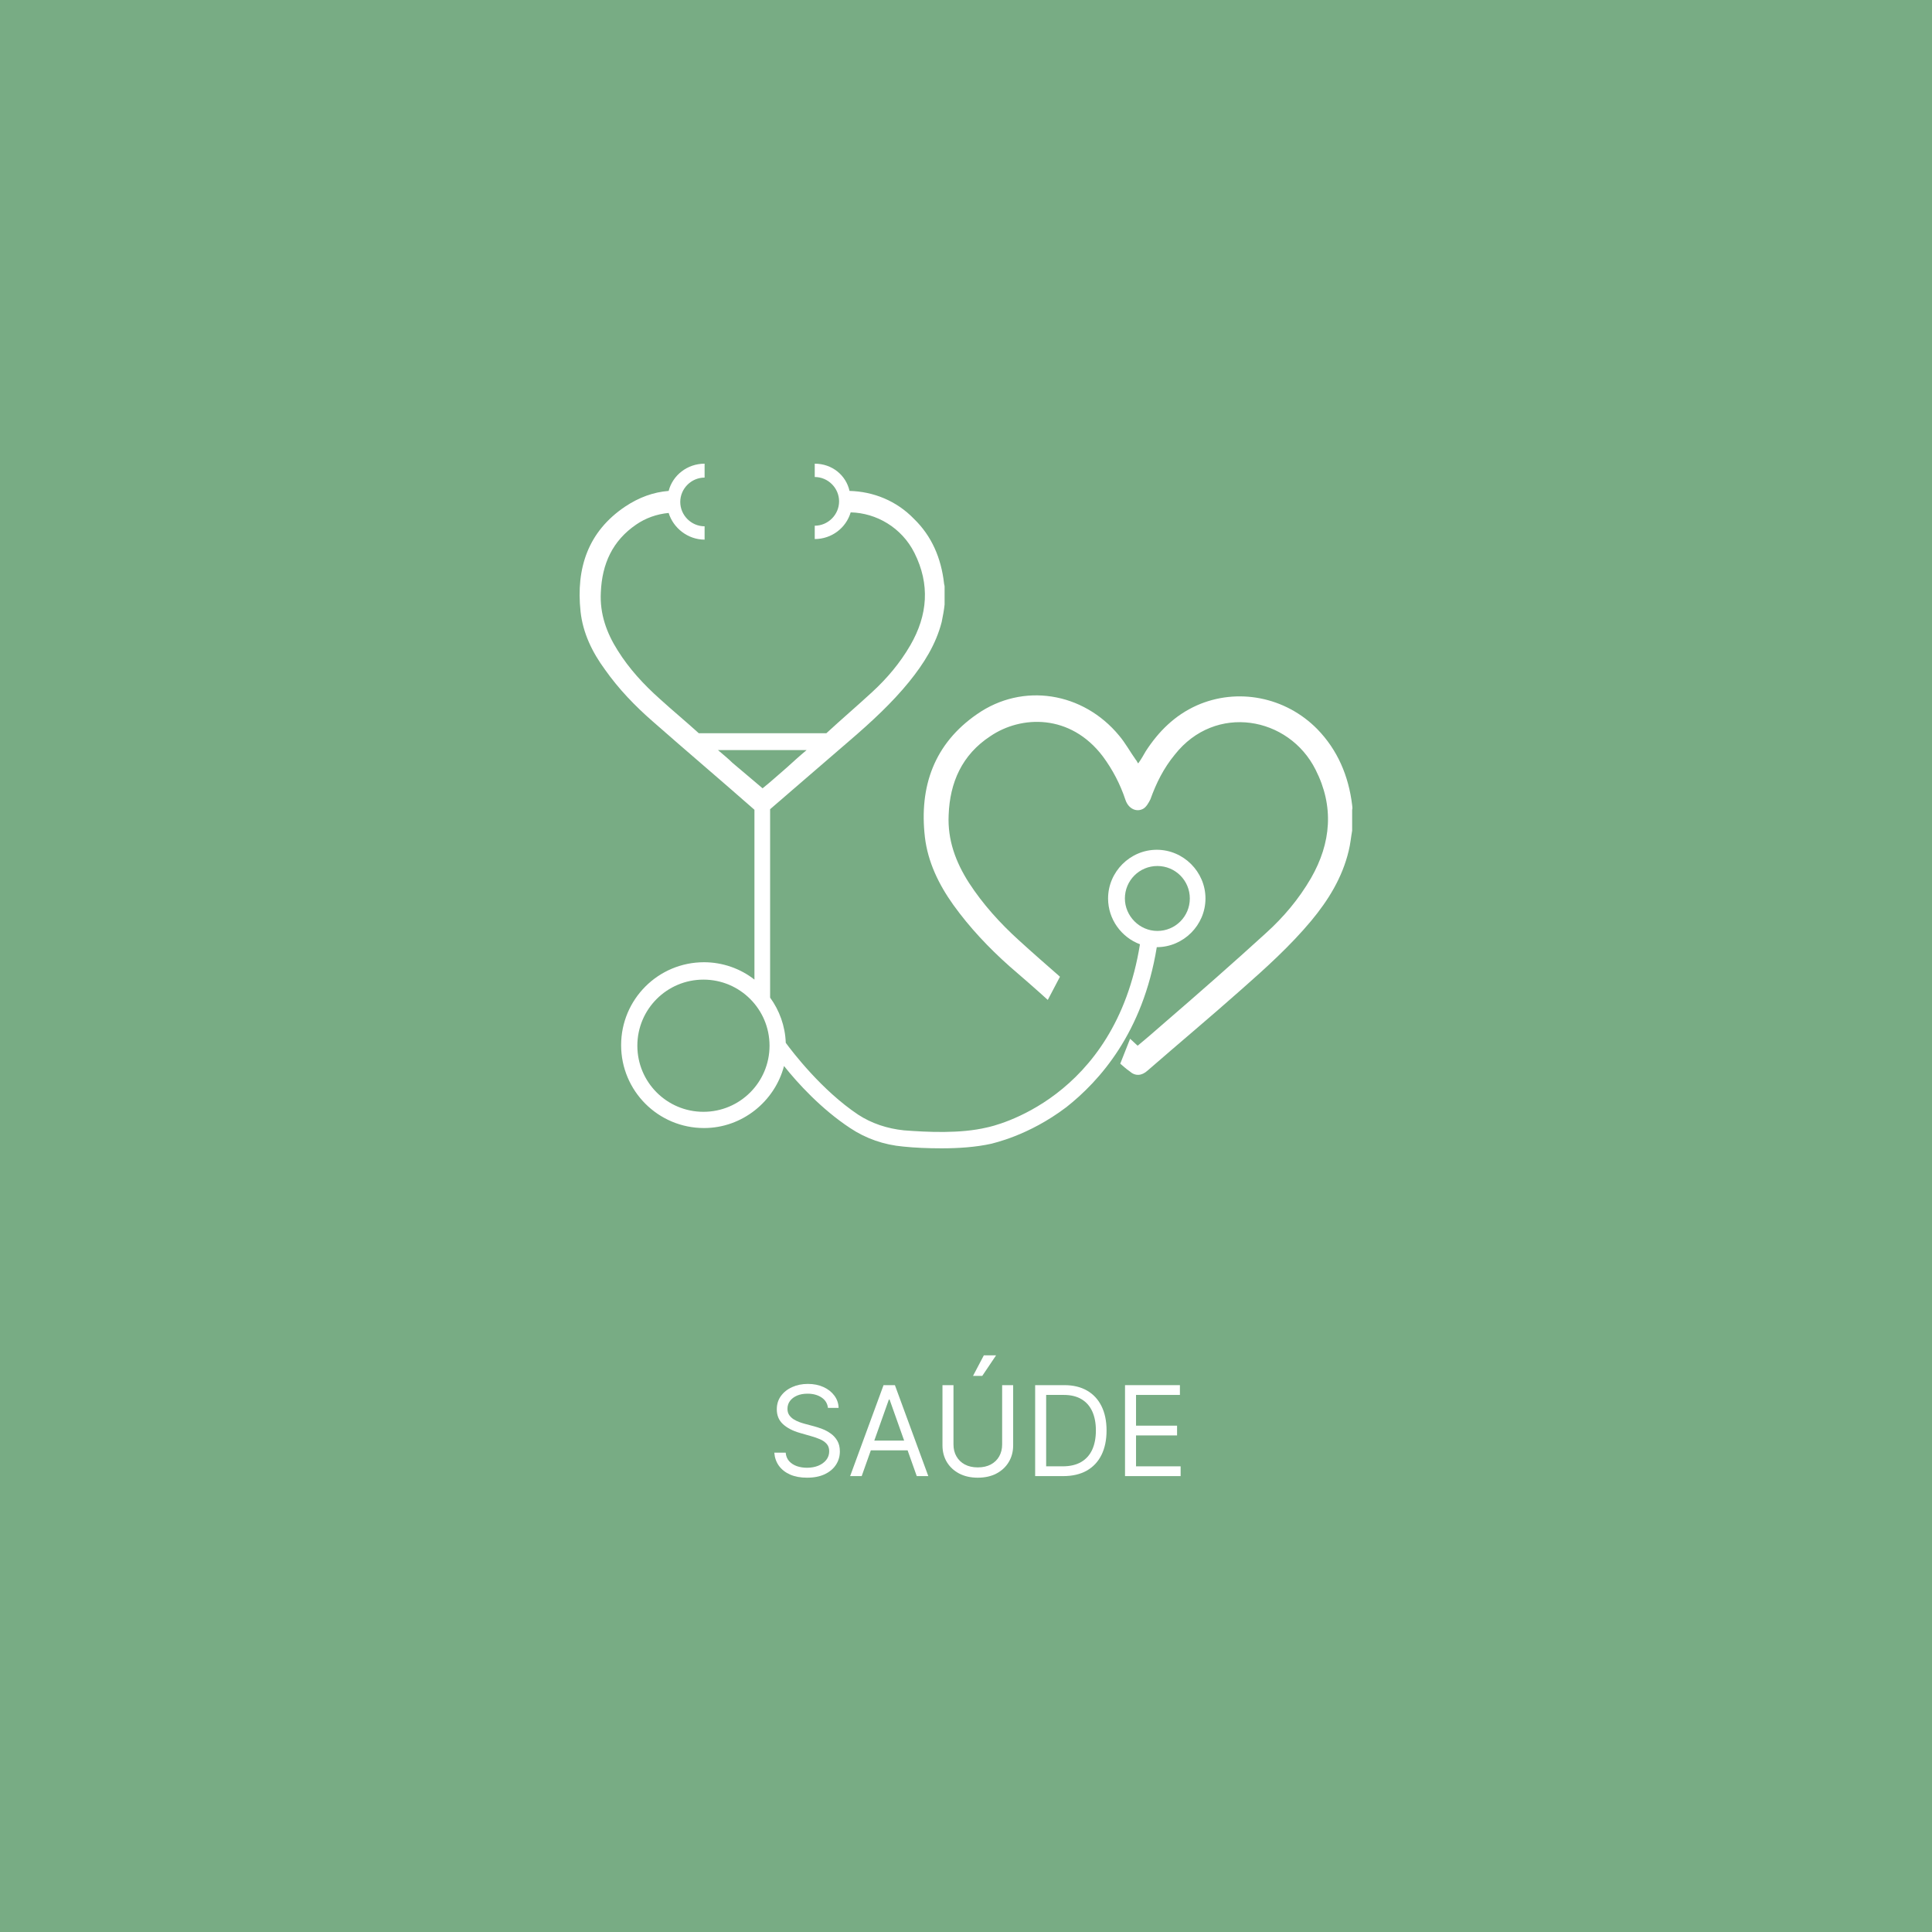
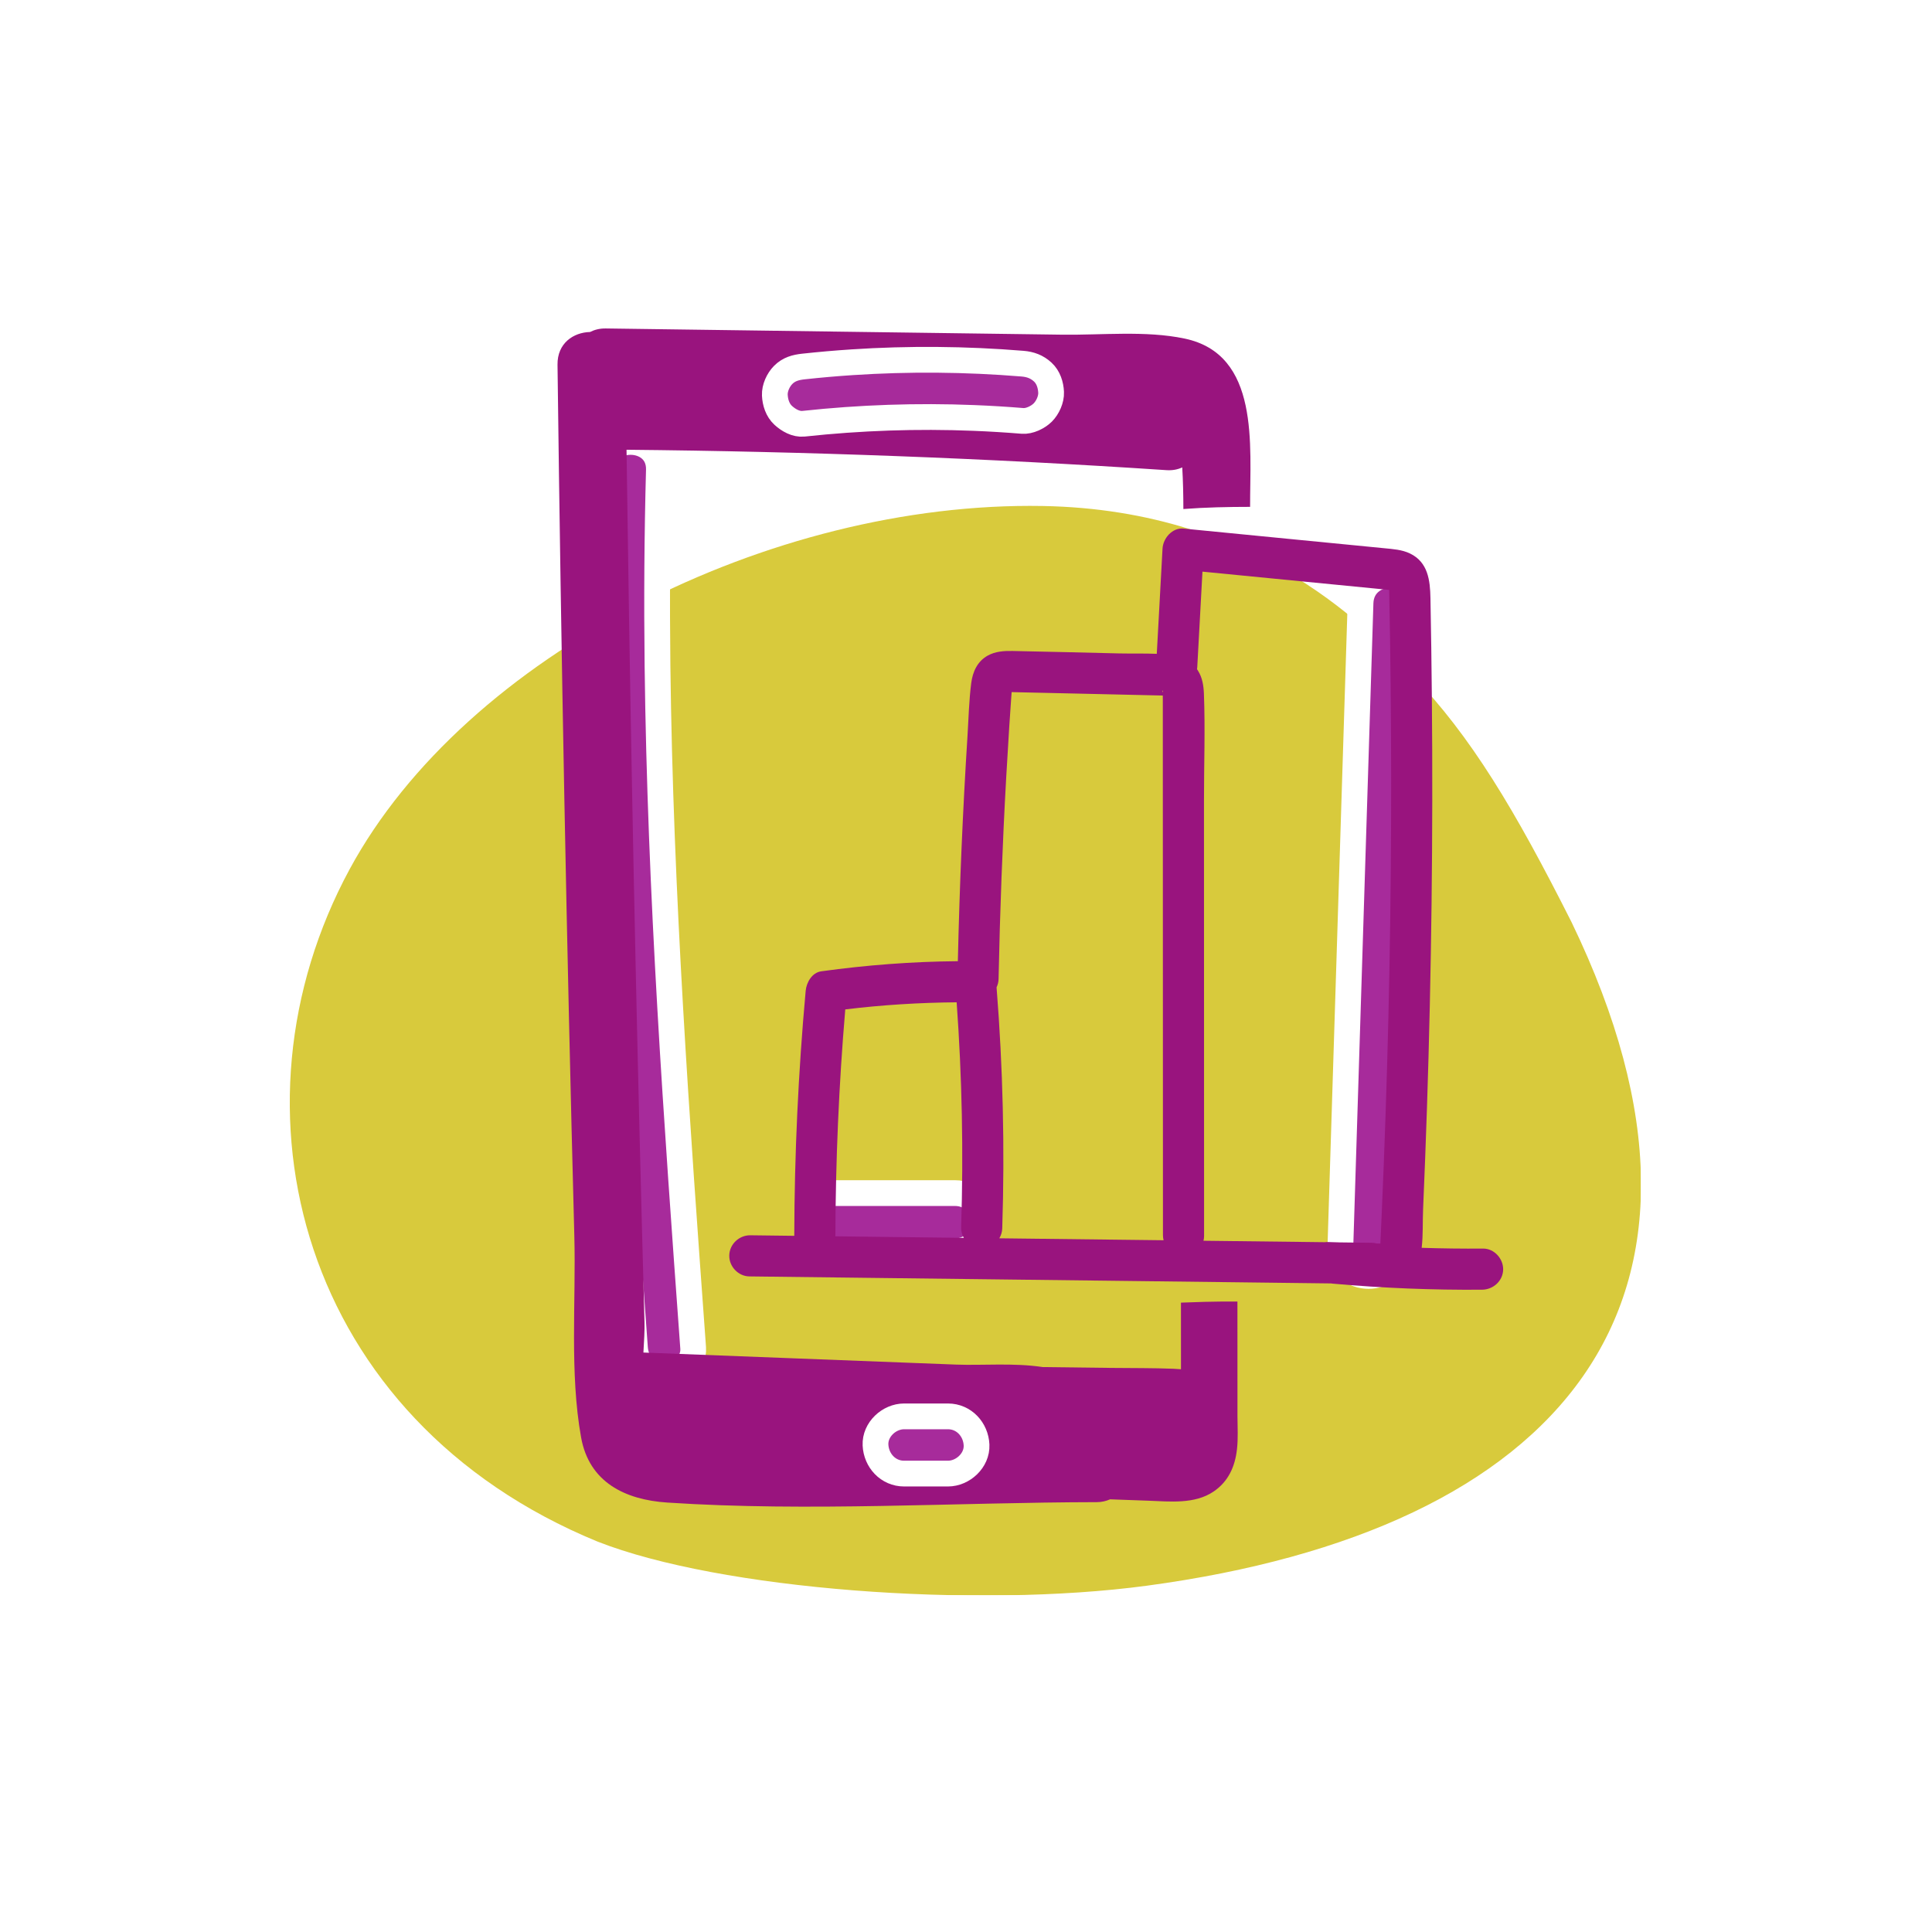
<svg xmlns="http://www.w3.org/2000/svg" width="100" height="100" viewBox="0 0 100 100" fill="none">
-   <rect width="100" height="100" fill="#78AC84" />
-   <path d="M59.875 49.025C61.255 49.025 62.395 47.885 62.395 46.505C62.395 45.124 61.255 43.984 59.875 43.984C58.494 43.984 57.354 45.124 57.354 46.505C57.354 47.585 58.044 48.515 59.004 48.875C57.714 56.917 51.383 58.297 51.083 58.357C49.703 58.687 47.992 58.597 46.792 58.507C45.922 58.417 45.112 58.147 44.422 57.697C42.531 56.437 41.001 54.426 40.671 53.976C40.641 53.106 40.341 52.296 39.861 51.636V41.884C41.241 40.683 42.621 39.513 44.001 38.313C45.082 37.383 46.162 36.392 47.062 35.282C47.812 34.352 48.442 33.362 48.742 32.192C48.802 31.892 48.862 31.591 48.892 31.291V30.361C48.892 30.301 48.862 30.241 48.862 30.181C48.712 28.891 48.232 27.751 47.302 26.851C46.402 25.92 45.202 25.44 43.971 25.41C43.791 24.6 43.071 24 42.171 24V24.69C42.861 24.69 43.431 25.26 43.431 25.95C43.431 26.64 42.861 27.211 42.171 27.211V27.901C43.041 27.901 43.791 27.331 44.031 26.52C45.352 26.55 46.672 27.301 47.332 28.621C48.142 30.241 48.022 31.832 47.122 33.392C46.582 34.322 45.922 35.102 45.142 35.822C44.361 36.542 43.551 37.233 42.771 37.953H36.17C35.51 37.353 34.82 36.783 34.159 36.182C33.319 35.432 32.569 34.622 31.969 33.662C31.399 32.762 31.039 31.772 31.099 30.661C31.159 29.191 31.699 27.991 32.929 27.151C33.409 26.821 33.979 26.61 34.609 26.55C34.85 27.331 35.6 27.931 36.47 27.931V27.241C35.78 27.241 35.21 26.671 35.21 25.98C35.21 25.29 35.78 24.72 36.47 24.72V24C35.57 24 34.82 24.6 34.609 25.41C33.829 25.47 33.079 25.74 32.359 26.22C30.439 27.511 29.809 29.401 30.049 31.651C30.169 32.762 30.649 33.752 31.309 34.652C32.029 35.672 32.869 36.542 33.799 37.353C35.54 38.883 37.31 40.383 39.05 41.914V50.705C38.33 50.135 37.4 49.805 36.44 49.805C34.069 49.805 32.149 51.726 32.149 54.096C32.149 56.467 34.069 58.387 36.44 58.387C38.42 58.387 40.101 57.007 40.581 55.176C41.271 56.047 42.501 57.397 44.001 58.387C44.812 58.927 45.742 59.257 46.762 59.347C47.332 59.407 48.022 59.437 48.742 59.437C49.613 59.437 50.513 59.377 51.323 59.197C51.383 59.167 53.213 58.807 55.194 57.307C56.904 55.956 59.154 53.466 59.875 49.025ZM37.16 38.823H41.751C41.391 39.123 41.061 39.423 40.731 39.723C40.311 40.083 39.921 40.443 39.471 40.803C38.93 40.353 38.42 39.903 37.91 39.483C37.67 39.243 37.4 39.033 37.16 38.823ZM36.41 57.547C34.52 57.547 32.989 56.017 32.989 54.126C32.989 52.236 34.52 50.705 36.41 50.705C38.3 50.705 39.831 52.236 39.831 54.126C39.831 56.017 38.3 57.547 36.41 57.547ZM58.224 46.505C58.224 45.574 58.974 44.824 59.905 44.824C60.835 44.824 61.585 45.574 61.585 46.505C61.585 47.435 60.835 48.185 59.905 48.185C58.974 48.185 58.224 47.405 58.224 46.505Z" fill="white" />
-   <path d="M69.987 41.674C69.807 40.173 69.237 38.823 68.186 37.743C66.536 36.062 64.046 35.582 61.945 36.513C60.805 37.023 59.965 37.863 59.304 38.883C59.184 39.093 59.065 39.303 58.914 39.513C58.854 39.453 58.854 39.393 58.794 39.333C58.494 38.913 58.254 38.463 57.924 38.073C56.064 35.822 52.943 35.312 50.573 36.963C48.352 38.493 47.572 40.713 47.872 43.324C48.022 44.614 48.592 45.784 49.343 46.835C50.183 48.005 51.173 49.055 52.253 50.015C52.913 50.585 53.573 51.156 54.233 51.756L54.864 50.555C54.144 49.925 53.423 49.295 52.733 48.665C51.773 47.795 50.873 46.805 50.153 45.694C49.462 44.614 49.042 43.474 49.102 42.184C49.163 40.503 49.793 39.063 51.263 38.103C52.853 37.023 55.404 36.933 57.084 39.153C57.594 39.843 57.984 40.593 58.254 41.404C58.404 41.854 58.824 42.064 59.184 41.854C59.334 41.764 59.455 41.553 59.545 41.373C59.845 40.533 60.235 39.753 60.805 39.063C62.905 36.392 66.716 37.083 68.096 39.843C69.056 41.734 68.906 43.624 67.856 45.454C67.226 46.535 66.446 47.465 65.516 48.305C63.805 49.865 62.095 51.365 60.355 52.866C59.875 53.286 59.395 53.706 58.884 54.126C58.764 54.006 58.614 53.886 58.494 53.766L57.984 55.056C58.134 55.176 58.284 55.326 58.464 55.446C58.764 55.716 59.094 55.686 59.395 55.416C61.015 54.006 62.665 52.626 64.255 51.215C65.516 50.105 66.776 48.965 67.856 47.675C68.756 46.595 69.477 45.424 69.807 44.044C69.897 43.684 69.927 43.324 69.987 42.994V41.914C70.017 41.824 69.987 41.734 69.987 41.674Z" fill="white" />
-   <path d="M42.855 72.872C42.827 72.639 42.715 72.459 42.519 72.33C42.323 72.201 42.083 72.137 41.797 72.137C41.589 72.137 41.407 72.17 41.251 72.238C41.096 72.305 40.975 72.398 40.887 72.516C40.801 72.634 40.759 72.768 40.759 72.918C40.759 73.044 40.788 73.152 40.848 73.242C40.91 73.331 40.988 73.405 41.083 73.465C41.178 73.523 41.277 73.572 41.382 73.61C41.486 73.647 41.581 73.677 41.669 73.7L42.147 73.828C42.27 73.861 42.406 73.905 42.556 73.962C42.708 74.018 42.852 74.096 42.99 74.194C43.13 74.29 43.245 74.414 43.335 74.566C43.425 74.718 43.471 74.904 43.471 75.125C43.471 75.379 43.404 75.609 43.271 75.814C43.139 76.019 42.946 76.183 42.692 76.304C42.439 76.425 42.132 76.485 41.77 76.485C41.433 76.485 41.141 76.431 40.894 76.322C40.649 76.213 40.456 76.062 40.315 75.867C40.176 75.672 40.097 75.446 40.078 75.189H40.667C40.682 75.367 40.742 75.514 40.846 75.63C40.952 75.745 41.085 75.831 41.246 75.888C41.408 75.943 41.583 75.971 41.77 75.971C41.987 75.971 42.183 75.935 42.356 75.865C42.529 75.793 42.666 75.693 42.767 75.566C42.869 75.437 42.919 75.287 42.919 75.115C42.919 74.959 42.876 74.832 42.788 74.734C42.701 74.636 42.586 74.556 42.443 74.495C42.301 74.434 42.147 74.38 41.981 74.334L41.402 74.168C41.034 74.063 40.743 73.912 40.529 73.716C40.314 73.52 40.207 73.263 40.207 72.946C40.207 72.682 40.278 72.452 40.421 72.256C40.565 72.059 40.758 71.905 41 71.797C41.244 71.686 41.516 71.631 41.816 71.631C42.119 71.631 42.389 71.686 42.625 71.794C42.861 71.901 43.048 72.049 43.186 72.236C43.325 72.422 43.399 72.635 43.406 72.872H42.855Z" fill="white" />
-   <path d="M44.601 76.403H44.003L45.732 71.695H46.32L48.049 76.403H47.451L46.044 72.44H46.008L44.601 76.403ZM44.822 74.564H47.23V75.07H44.822V74.564Z" fill="white" />
-   <path d="M51.871 71.695H52.441V74.812C52.441 75.134 52.365 75.421 52.213 75.674C52.063 75.925 51.851 76.124 51.577 76.269C51.302 76.413 50.981 76.485 50.611 76.485C50.242 76.485 49.92 76.413 49.646 76.269C49.372 76.124 49.159 75.925 49.007 75.674C48.857 75.421 48.782 75.134 48.782 74.812V71.695H49.352V74.766C49.352 74.996 49.402 75.201 49.504 75.38C49.605 75.558 49.749 75.698 49.936 75.8C50.124 75.901 50.349 75.952 50.611 75.952C50.873 75.952 51.099 75.901 51.287 75.8C51.475 75.698 51.62 75.558 51.719 75.38C51.82 75.201 51.871 74.996 51.871 74.766V71.695ZM50.363 71.217L50.924 70.151H51.558L50.841 71.217H50.363Z" fill="white" />
-   <path d="M55.032 76.403H53.579V71.695H55.096C55.553 71.695 55.943 71.79 56.268 71.978C56.593 72.165 56.842 72.434 57.015 72.785C57.188 73.134 57.275 73.552 57.275 74.04C57.275 74.53 57.188 74.952 57.013 75.306C56.838 75.659 56.584 75.93 56.25 76.12C55.916 76.308 55.51 76.403 55.032 76.403ZM54.149 75.897H54.995C55.384 75.897 55.707 75.822 55.963 75.672C56.218 75.522 56.409 75.308 56.535 75.03C56.66 74.753 56.723 74.423 56.723 74.04C56.723 73.66 56.661 73.333 56.537 73.058C56.413 72.783 56.228 72.571 55.981 72.424C55.734 72.275 55.427 72.201 55.059 72.201H54.149V75.897Z" fill="white" />
-   <path d="M58.231 76.403V71.695H61.072V72.201H58.801V73.792H60.925V74.297H58.801V75.897H61.109V76.403H58.231Z" fill="white" />
+   <rect width="100" height="100" fill="white" />
+   <g clip-path="url(#clip0_115_60167)">
+     <mask id="mask0_115_60167" style="mask-type:luminance" maskUnits="userSpaceOnUse" x="-323" y="-376" width="1123" height="794">
+       <path d="M-322.707 -375.902H799.813V417.805H-322.707V-375.902Z" fill="white" />
+     </mask>
+     <g mask="url(#mask0_115_60167)">
+       <path d="M81.345 47.735C90.891 67.494 80.69 79.203 59.374 82.074C50.457 83.274 37.259 82.282 30.925 79.791C15.558 73.478 11.377 57.397 18.099 44.987C24.103 33.906 39.83 25.947 53.957 26.19C65.311 26.385 71.094 32.863 73.118 34.973C76.145 38.126 78.397 41.889 81.345 47.735Z" fill="#D8CA3C" />
+     </g>
+     <mask id="mask1_115_60167" style="mask-type:luminance" maskUnits="userSpaceOnUse" x="-323" y="-376" width="1123" height="794">
+       <path d="M-322.707 -375.902H799.813V417.805H-322.707V-375.902Z" fill="white" />
+     </mask>
+     <g mask="url(#mask1_115_60167)">
+       <path d="M70.421 31.209L69.376 64.59C69.316 66.528 72.328 66.527 72.388 64.59L73.433 31.209C73.495 29.271 70.481 29.272 70.421 31.209Z" fill="#A72B9B" stroke="white" stroke-width="1.333" stroke-miterlimit="10" />
+     </g>
+     <mask id="mask2_115_60167" style="mask-type:luminance" maskUnits="userSpaceOnUse" x="-323" y="-376" width="1123" height="794">
+       <path d="M-322.705 -375.902H799.815V417.805H-322.705V-375.902Z" fill="white" />
+     </mask>
+     <g mask="url(#mask2_115_60167)">
+       <path d="M49.421 61.754H43.244C41.305 61.754 41.303 64.766 43.244 64.766H49.421C51.36 64.766 51.363 61.754 49.421 61.754Z" fill="#A72B9B" stroke="white" stroke-width="1.333" stroke-miterlimit="10" />
+     </g>
+     <mask id="mask3_115_60167" style="mask-type:luminance" maskUnits="userSpaceOnUse" x="-323" y="-376" width="1123" height="794">
+       <path d="M-322.707 -375.902H799.813V417.805H-322.707V-375.902Z" fill="white" />
+     </mask>
+     <g mask="url(#mask3_115_60167)">
+       <path d="M35.878 69.771C35.025 58.013 34.172 46.245 34.032 34.452C33.992 31.077 34.013 27.703 34.104 24.328C34.156 22.389 31.144 22.391 31.092 24.328C30.773 36.117 31.356 47.904 32.15 59.664C32.377 63.033 32.621 66.403 32.866 69.771C32.925 70.583 33.516 71.277 34.372 71.277C35.141 71.277 35.937 70.587 35.878 69.771Z" fill="#A72B9B" />
+     </g>
+     <mask id="mask4_115_60167" style="mask-type:luminance" maskUnits="userSpaceOnUse" x="-323" y="-376" width="1123" height="794">
+       <path d="M-322.707 -375.902H799.813V417.805H-322.707V-375.902Z" fill="white" />
+     </mask>
+     <g mask="url(#mask4_115_60167)">
+       <path d="M35.878 69.771C35.025 58.013 34.172 46.245 34.032 34.452C33.992 31.077 34.013 27.703 34.104 24.328C34.156 22.389 31.144 22.391 31.092 24.328C30.773 36.117 31.356 47.904 32.15 59.664C32.377 63.033 32.621 66.403 32.866 69.771C32.925 70.583 33.516 71.277 34.372 71.277C35.141 71.277 35.937 70.587 35.878 69.771Z" stroke="white" stroke-width="1.333" stroke-miterlimit="10" />
+     </g>
+     <mask id="mask5_115_60167" style="mask-type:luminance" maskUnits="userSpaceOnUse" x="-323" y="-376" width="1123" height="794">
+       <path d="M-322.707 -375.902H799.813V417.805H-322.707V-375.902Z" fill="white" />
+     </mask>
+     <g mask="url(#mask5_115_60167)">
+       <path d="M64.05 69.637C64.05 68.881 64.049 68.124 64.049 67.368C63.49 67.363 62.93 67.369 62.37 67.383C61.955 67.393 61.541 67.408 61.126 67.424C61.126 68.381 61.126 69.34 61.127 70.299C61.127 70.489 61.127 70.681 61.127 70.872C60.999 70.86 60.871 70.852 60.741 70.847C59.677 70.804 58.606 70.816 57.541 70.803C56.349 70.788 55.157 70.773 53.965 70.759C52.486 70.532 50.837 70.683 49.485 70.631C44.091 70.423 38.698 70.215 33.303 70.007C33.338 69.417 33.371 68.863 33.359 68.431C33.267 65.127 33.181 61.824 33.099 58.52C32.809 46.775 32.59 35.027 32.429 23.279C41.754 23.367 51.071 23.717 60.377 24.335C60.695 24.356 60.965 24.299 61.193 24.193C61.235 24.904 61.25 25.625 61.251 26.347C62.405 26.259 63.553 26.236 64.705 26.235C64.695 23.041 65.227 18.339 61.309 17.523C59.29 17.101 57.026 17.351 54.974 17.323L31.355 17.001C31.038 16.996 30.769 17.068 30.541 17.184C29.681 17.204 28.842 17.765 28.857 18.876C29.042 33.909 29.33 48.941 29.727 63.971C29.817 67.353 29.478 71.075 30.078 74.404C30.495 76.721 32.353 77.628 34.535 77.772C41.874 78.256 49.417 77.763 56.774 77.751C57.017 77.751 57.249 77.697 57.458 77.605C58.114 77.629 58.77 77.653 59.426 77.676C60.547 77.716 61.83 77.868 62.814 77.203C63.583 76.681 63.925 75.909 64.026 75.011C64.09 74.448 64.053 73.867 64.051 73.301C64.051 72.08 64.05 70.859 64.05 69.637Z" fill="#99147E" />
+     </g>
+     <mask id="mask6_115_60167" style="mask-type:luminance" maskUnits="userSpaceOnUse" x="-323" y="-376" width="1123" height="794">
+       <path d="M-322.707 -375.902H799.813V417.805H-322.707V-375.902Z" fill="white" />
+     </mask>
+     <g mask="url(#mask6_115_60167)">
+       <path d="M54.405 20.305C54.388 19.922 54.263 19.525 53.972 19.257C53.668 18.979 53.335 18.857 52.924 18.823C49.988 18.583 47.036 18.557 44.096 18.751C43.259 18.806 42.423 18.879 41.588 18.97C41.183 19.014 40.837 19.106 40.54 19.403C40.283 19.661 40.089 20.082 40.105 20.451C40.123 20.834 40.249 21.231 40.54 21.499C40.812 21.749 41.204 21.974 41.588 21.933C44.516 21.617 47.467 21.514 50.409 21.633C51.249 21.666 52.087 21.718 52.924 21.786C53.284 21.815 53.724 21.599 53.972 21.353C54.228 21.095 54.421 20.674 54.405 20.305Z" fill="#A72B9B" stroke="white" stroke-width="1.333" stroke-miterlimit="10" />
+     </g>
+     <mask id="mask7_115_60167" style="mask-type:luminance" maskUnits="userSpaceOnUse" x="-323" y="-376" width="1123" height="794">
+       <path d="M-322.707 -375.902H799.813V417.805H-322.707V-375.902Z" fill="white" />
+     </mask>
+     <g mask="url(#mask7_115_60167)">
+       <path d="M50.546 74.792C50.51 73.989 49.896 73.311 49.065 73.311H46.797C46.022 73.311 45.28 73.992 45.316 74.792C45.352 75.595 45.966 76.273 46.797 76.273H49.065C49.84 76.273 50.582 75.592 50.546 74.792Z" fill="#A72B9B" stroke="white" stroke-width="1.333" stroke-miterlimit="10" />
+     </g>
+     <mask id="mask8_115_60167" style="mask-type:luminance" maskUnits="userSpaceOnUse" x="-323" y="-376" width="1123" height="794">
+       <path d="M-322.707 -375.902H799.813V417.805H-322.707V-375.902Z" fill="white" />
+     </mask>
+     <g mask="url(#mask8_115_60167)">
+       <path d="M62.292 64.221C62.311 64.144 62.323 64.067 62.323 63.986L62.318 41.446C62.316 39.6 62.386 37.74 62.314 35.898C62.296 35.475 62.234 35.078 62.008 34.714C61.992 34.687 61.975 34.663 61.958 34.639C61.963 34.605 61.967 34.569 61.97 34.532C62.059 32.885 62.148 31.236 62.239 29.588C65.16 29.875 68.083 30.16 71.004 30.446C71.206 30.466 71.407 30.486 71.607 30.505C71.706 30.515 71.804 30.527 71.903 30.534C71.919 31.34 71.935 32.147 71.947 32.954C71.972 34.598 71.99 36.242 71.998 37.885C72.035 44.461 71.942 51.036 71.72 57.608C71.659 59.428 71.587 61.248 71.507 63.067C71.487 63.501 71.471 63.934 71.447 64.367C71.382 64.366 71.318 64.363 71.252 64.362C71.172 64.339 71.09 64.326 71.004 64.326L69.343 64.306C69.139 64.299 68.935 64.293 68.731 64.287C68.678 64.286 68.624 64.29 68.572 64.296C66.479 64.271 64.386 64.246 62.292 64.221ZM51.724 64.094C51.815 63.942 51.871 63.767 51.876 63.582C52.011 59.419 51.912 55.252 51.582 51.102C51.646 50.971 51.683 50.827 51.686 50.675C51.756 47.19 51.887 43.705 52.082 40.224C52.131 39.347 52.184 38.471 52.24 37.595C52.267 37.194 52.294 36.794 52.322 36.394C52.335 36.203 52.348 36.014 52.362 35.823C52.558 35.827 52.754 35.833 52.948 35.837C53.396 35.847 53.844 35.856 54.292 35.867C55.163 35.887 56.034 35.907 56.906 35.926C57.751 35.946 58.596 35.965 59.443 35.984C59.667 35.99 59.891 35.994 60.115 35.999C60.139 36.001 60.162 36.002 60.186 36.002C60.186 36.105 60.187 36.207 60.187 36.309L60.188 41.546L60.191 52.095C60.192 56.042 60.192 59.989 60.194 63.934C60.194 64.025 60.206 64.111 60.227 64.195L51.724 64.094ZM60.198 35.827C60.196 35.827 60.195 35.826 60.194 35.826C60.195 35.781 60.194 35.728 60.19 35.822C60.143 35.785 60.218 35.666 60.198 35.827ZM45.968 64.025L43.239 63.991C43.251 60.071 43.42 56.153 43.751 52.247C45.664 52.014 47.59 51.895 49.516 51.879C49.796 55.757 49.874 59.645 49.748 63.53C49.742 63.724 49.794 63.91 49.887 64.071C48.58 64.055 47.275 64.039 45.968 64.025ZM76.764 64.626C75.704 64.635 74.644 64.621 73.586 64.587C73.663 63.928 73.631 63.231 73.659 62.589C73.696 61.705 73.734 60.819 73.767 59.935C73.902 56.422 73.999 52.908 74.059 49.392C74.12 45.878 74.144 42.363 74.131 38.847C74.124 37.077 74.108 35.307 74.083 33.536C74.071 32.676 74.056 31.817 74.04 30.956C74.022 30.032 73.912 29.096 72.98 28.648C72.567 28.45 72.111 28.421 71.659 28.377C71.156 28.327 70.655 28.278 70.152 28.229L67.214 27.942C65.23 27.747 63.247 27.554 61.263 27.359C60.678 27.302 60.202 27.857 60.172 28.398C60.074 30.212 59.974 32.027 59.875 33.842C59.227 33.815 58.57 33.835 57.927 33.821C56.086 33.778 54.244 33.73 52.403 33.694C51.962 33.686 51.518 33.715 51.123 33.934C50.588 34.233 50.346 34.771 50.271 35.354C50.155 36.25 50.135 37.167 50.079 38.069C49.832 41.959 49.667 45.854 49.578 49.751C47.212 49.771 44.852 49.951 42.508 50.275C42.03 50.34 41.742 50.85 41.702 51.282C41.319 55.499 41.122 59.731 41.111 63.966L38.836 63.938C38.262 63.931 37.76 64.397 37.747 64.977C37.732 65.549 38.208 66.059 38.786 66.067C47.131 66.167 55.476 66.267 63.822 66.368L68.898 66.43C68.924 66.434 68.952 66.438 68.979 66.441C71.551 66.671 74.131 66.776 76.712 66.755C77.287 66.75 77.788 66.305 77.803 65.716C77.816 65.154 77.342 64.621 76.764 64.626Z" fill="#99147E" />
+     </g>
+   </g>
+   <defs>
+     <clipPath id="clip0_115_60167">
+       <rect width="69.94" height="65.578" fill="white" transform="translate(15 17)" />
+     </clipPath>
+   </defs>
</svg>
